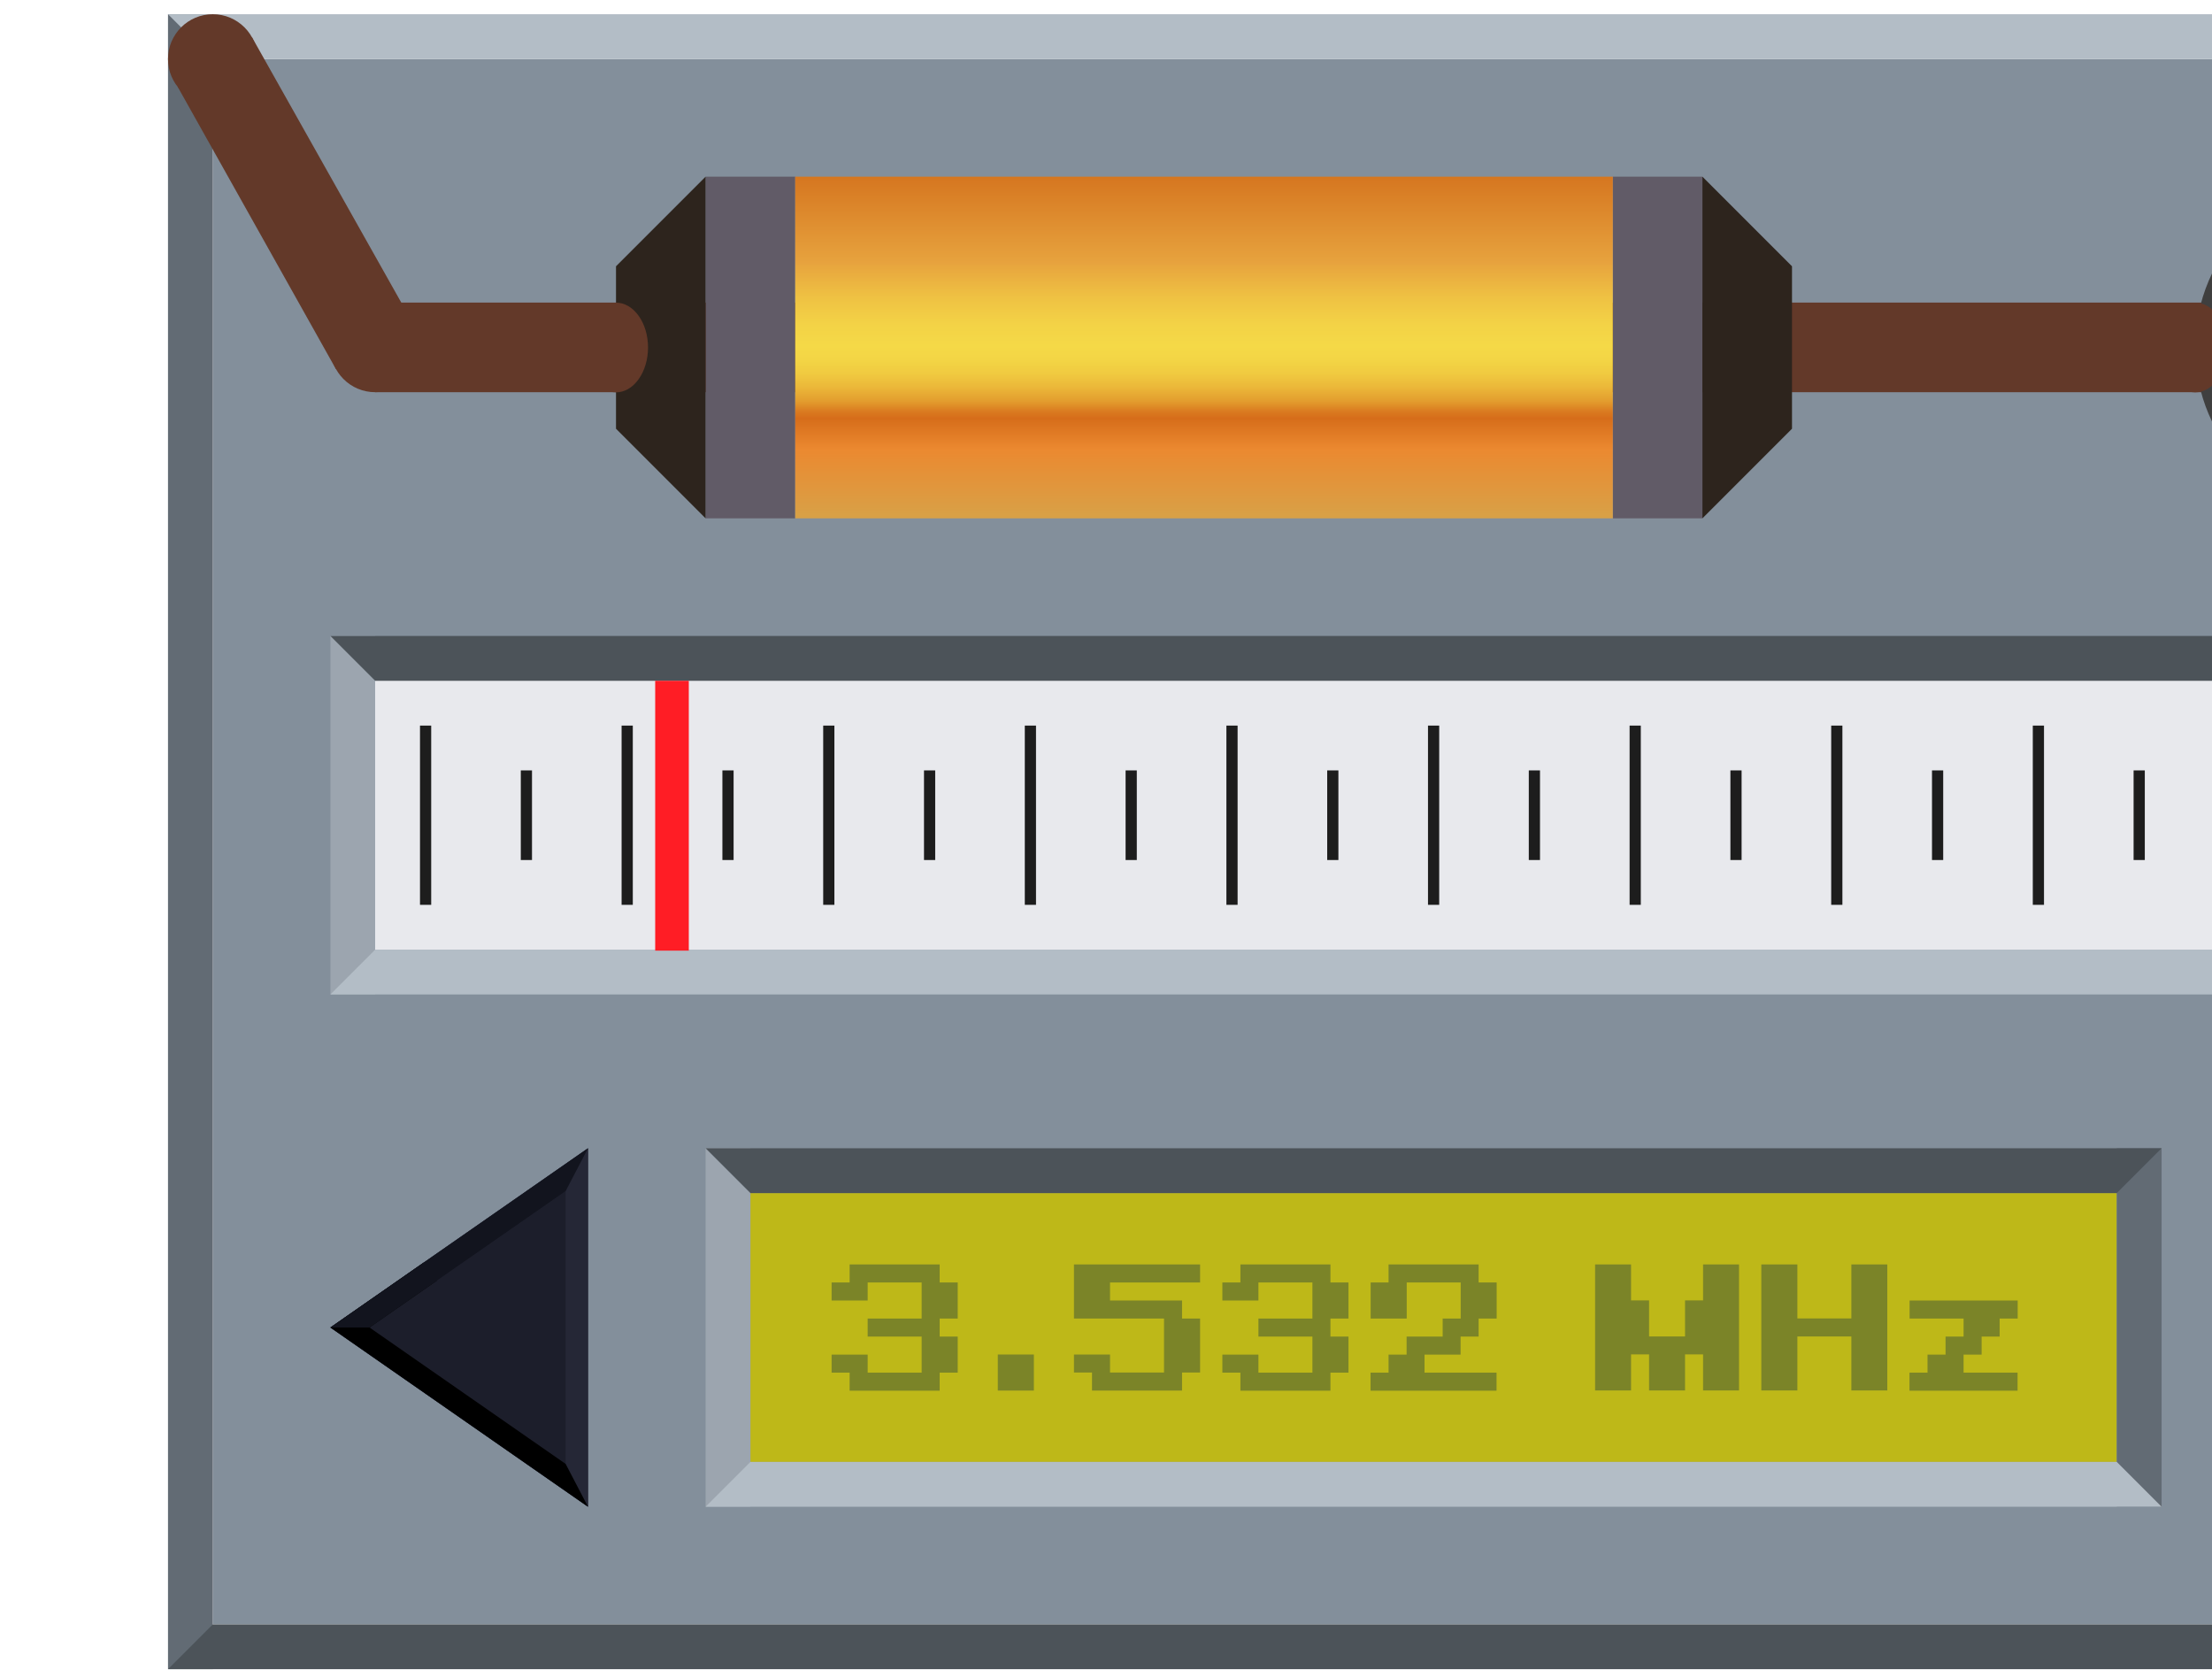
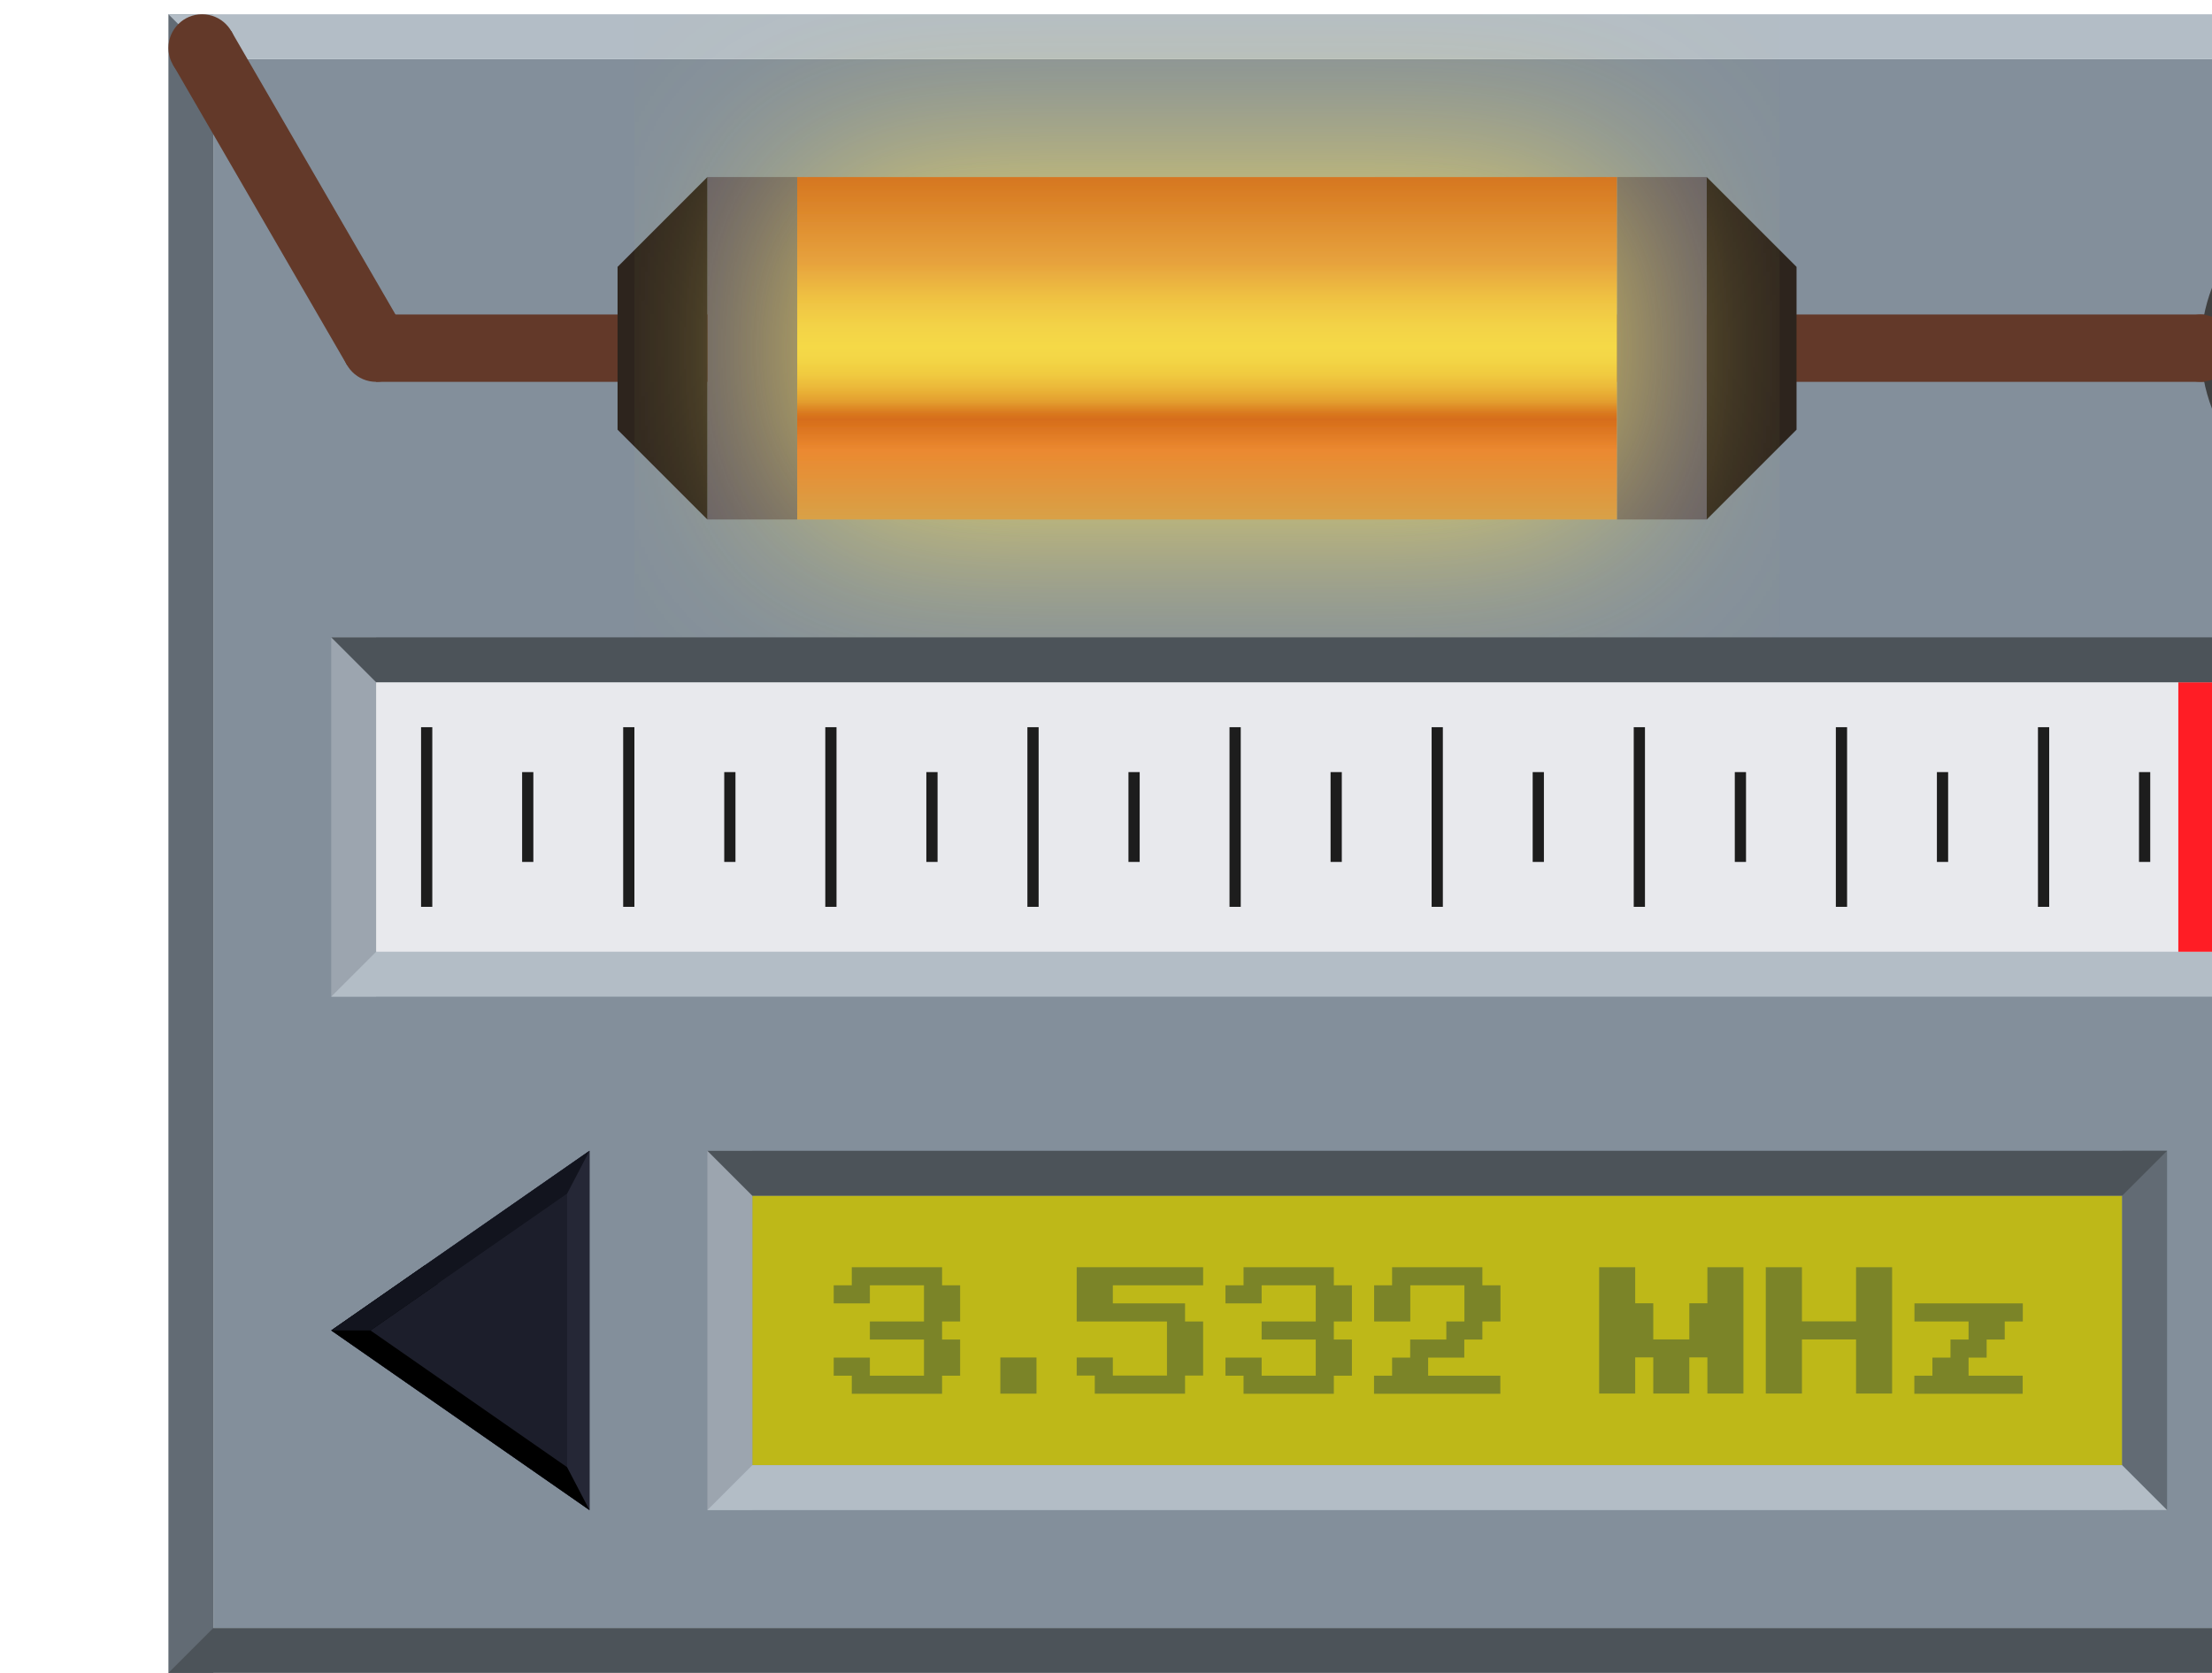
- <svg xmlns="http://www.w3.org/2000/svg" id="Ebene_2" data-name="Ebene 2" viewBox="0 0 197.5 149">
+ <svg xmlns="http://www.w3.org/2000/svg" id="Ebene_2" data-name="Ebene 2" viewBox="0 0 197 149">
  <defs>
    <clipPath id="clippath">
-       <rect id="Exportfläche" width="197.5" height="149" fill="none" />
+       <rect x="56.5" y="1.27" width="102" height="59.5" fill="none" />
    </clipPath>
    <linearGradient id="Unbenannter_Verlauf_41" data-name="Unbenannter Verlauf 41" x1="107.5" y1="15.56" x2="107.5" y2="46.24" gradientUnits="userSpaceOnUse">
      <stop offset="0" stop-color="#d5751f" />
      <stop offset=".26" stop-color="#e7a33e" />
      <stop offset=".27" stop-color="#e8a73e" />
      <stop offset=".36" stop-color="#efc243" />
      <stop offset=".44" stop-color="#f3d346" />
      <stop offset=".5" stop-color="#f5d947" />
      <stop offset=".54" stop-color="#f3d545" />
      <stop offset=".58" stop-color="#f0ca40" />
      <stop offset=".62" stop-color="#ebb739" />
      <stop offset=".66" stop-color="#e39d2e" />
      <stop offset=".69" stop-color="#da7b20" />
      <stop offset=".71" stop-color="#d66d1a" />
      <stop offset=".8" stop-color="#eb8930" />
      <stop offset="1" stop-color="#d8a147" />
    </linearGradient>
+     <filter id="outer-glow-1" x="44" y="-12" width="127" height="86" filterUnits="userSpaceOnUse">
+       <feOffset dx="0" dy="0" />
+       <feGaussianBlur result="blur" stdDeviation="9" />
+       <feFlood flood-color="#ebd660" flood-opacity="1" />
+       <feComposite in2="blur" operator="in" />
+       <feComposite in="SourceGraphic" />
+     </filter>
  </defs>
  <g id="Seite_25" data-name="Seite 25">
    <g id="_3532" data-name="3532">
-       <g clip-path="url(#clippath)">
-         <path id="Modul" d="M19,5.27v139.73h218V5.27H19ZM222.5,84.77H33.5v-24h189v24Z" fill="#838f9b" />
-         <g id="Rahmen_Modul" data-name="Rahmen Modul">
-           <rect id="Exportfläche-2" data-name="Exportfläche" x="15" y="1.27" width="4" height="147.73" fill="#626b74" />
-           <polygon points="241 1.27 15 1.27 19 5.27 237 5.27 241 1.27" fill="#b3bdc6" />
-           <polygon points="237 145 19 145 15 149 241 149 237 145" fill="#4c5359" />
+       <rect id="Exportfläche" width="197" height="149" fill="none" />
+       <polygon id="Modul" points="197 84.77 33.5 84.77 33.5 60.77 197 60.77 197 5.27 19 5.27 19 145 197 145 197 84.77" fill="#838f9b" />
+       <g id="Rahmen_Modul" data-name="Rahmen Modul">
+         <rect id="Links" x="15" y="1.27" width="4" height="147.73" fill="#626b74" />
+         <polygon id="Unten" points="19 145 15 149 197 149 197 145 19 145" fill="#4c5359" />
+         <polygon id="Oben" points="197 1.27 15 1.27 19 5.27 197 5.27 197 1.27" fill="#b3bdc6" />
+       </g>
+       <g id="Pfeil_Links" data-name="Pfeil Links">
+         <polygon points="29.5 118.5 52.5 134.5 52.5 102.5 29.5 118.5" fill="#1c1e2b" />
+         <path d="M50.5,106.33v24.34s-17.5-12.17-17.5-12.17l17.5-12.17M52.5,102.5l-23,16,23,16v-32h0Z" fill="#252736" />
+         <polygon points="33 118.5 39.01 114.32 37.86 112.68 29.5 118.5 52.5 134.5 50.5 130.67 33 118.5" />
+         <polygon points="33 118.5 50.5 106.33 52.5 102.5 29.5 118.5 33 118.5" fill="#12141e" />
+       </g>
+       <g id="Display">
+         <rect id="Display-2" data-name="Display" x="67" y="106.5" width="122" height="24" fill="#beb818" />
+         <g>
+           <rect x="69" y="106.5" width="118" height="24" fill="none" />
+           <path d="M74.25,114.48h1.61v-1.61h8.04v1.61h1.61v3.22h-1.61v1.61h1.61v3.22h-1.61v1.61h-8.04v-1.61h-1.61v-1.61h3.22v1.61h4.82v-3.22h-4.82v-1.61h4.82v-3.22h-4.82v1.61h-3.22v-1.61Z" fill="#7b8428" />
+           <path d="M89.09,120.91h3.22v3.22h-3.22v-3.22Z" fill="#7b8428" />
+           <path d="M95.9,112.87h11.25v1.61h-8.04v1.61h6.43v1.61h1.61v4.82h-1.61v1.61h-8.04v-1.61h-1.61v-1.61h3.22v1.61h4.82v-4.82h-8.04v-4.82Z" fill="#7b8428" />
+           <path d="M109.14,114.48h1.61v-1.61h8.04v1.61h1.61v3.22h-1.61v1.61h1.61v3.22h-1.61v1.61h-8.04v-1.61h-1.61v-1.61h3.22v1.61h4.82v-3.22h-4.82v-1.61h4.82v-3.22h-4.82v1.61h-3.22v-1.61Z" fill="#7b8428" />
+           <path d="M122.37,114.48h1.61v-1.61h8.04v1.61h1.61v3.22h-1.61v1.61h-1.61v1.61h-3.22v1.61h6.43v1.61h-11.25v-1.61h1.61v-1.61h1.61v-1.61h3.22v-1.61h1.61v-3.22h-4.82v3.22h-3.22v-3.22Z" fill="#7b8428" />
+           <path d="M142.42,112.87h3.21v3.21h1.61v3.22h3.21v-3.22h1.61v-3.21h3.21v11.25h-3.21v-3.22h-1.61v3.22h-3.21v-3.22h-1.61v3.22h-3.21v-11.25Z" fill="#7b8428" />
+           <path d="M157.26,112.87h3.22v4.82h4.82v-4.82h3.21v11.25h-3.21v-4.82h-4.82v4.82h-3.22v-11.25Z" fill="#7b8428" />
+           <path d="M170.5,116.09h9.65v1.61h-1.61v1.61h-1.61v1.61h-1.61v1.61h4.82v1.61h-9.65v-1.61h1.61v-1.61h1.61v-1.61h1.61v-1.61h-4.82v-1.61Z" fill="#7b8428" />
        </g>
-         <g id="Pfeil_Links" data-name="Pfeil Links">
-           <polygon points="29.5 118.5 52.5 134.5 52.5 102.5 29.5 118.5" fill="#1c1e2b" />
-           <path d="M50.5,106.33v24.34s-17.5-12.17-17.5-12.17l17.5-12.17M52.5,102.5l-23,16,23,16v-32h0Z" fill="#252736" />
-           <polygon points="33 118.5 39.01 114.32 37.86 112.68 29.5 118.5 52.5 134.5 50.5 130.67 33 118.5" />
-           <polygon points="33 118.5 50.5 106.33 52.5 102.5 29.5 118.5 33 118.5" fill="#12141e" />
+         <g id="Kante_Display" data-name="Kante Display">
+           <rect x="63" y="102.5" width="4" height="32" fill="#9ca5af" />
+           <rect x="189" y="102.5" width="4" height="32" fill="#626b74" />
+           <polygon points="193 134.5 63 134.5 67 130.5 189 130.5 193 134.5" fill="#b3bdc6" />
+           <polygon points="189 106.5 67 106.5 63 102.5 193 102.5 189 106.5" fill="#4c5359" />
        </g>
-         <g id="Display">
-           <rect id="Display-2" data-name="Display" x="67" y="106.5" width="122" height="24" fill="#beb818" />
-           <g>
-             <rect x="69" y="106.5" width="118" height="24" fill="none" />
-             <path d="M74.25,114.48h1.61v-1.61h8.04v1.61h1.61v3.22h-1.61v1.61h1.61v3.22h-1.61v1.61h-8.04v-1.61h-1.61v-1.61h3.22v1.61h4.82v-3.22h-4.82v-1.61h4.82v-3.22h-4.82v1.61h-3.22v-1.61Z" fill="#7b8428" />
-             <path d="M89.09,120.91h3.22v3.22h-3.22v-3.22Z" fill="#7b8428" />
-             <path d="M95.9,112.87h11.25v1.61h-8.04v1.61h6.43v1.61h1.61v4.82h-1.61v1.61h-8.04v-1.61h-1.61v-1.61h3.22v1.61h4.82v-4.82h-8.04v-4.82Z" fill="#7b8428" />
-             <path d="M109.14,114.48h1.61v-1.61h8.04v1.61h1.61v3.22h-1.61v1.61h1.61v3.22h-1.61v1.61h-8.04v-1.61h-1.61v-1.61h3.22v1.61h4.82v-3.22h-4.82v-1.61h4.82v-3.22h-4.82v1.61h-3.22v-1.61Z" fill="#7b8428" />
-             <path d="M122.37,114.48h1.61v-1.61h8.04v1.61h1.61v3.22h-1.61v1.61h-1.61v1.61h-3.22v1.61h6.43v1.61h-11.25v-1.61h1.61v-1.61h1.61v-1.61h3.22v-1.61h1.61v-3.22h-4.82v3.22h-3.22v-3.22Z" fill="#7b8428" />
-             <path d="M142.42,112.87h3.21v3.21h1.61v3.22h3.21v-3.22h1.61v-3.21h3.21v11.25h-3.21v-3.22h-1.61v3.22h-3.21v-3.22h-1.61v3.22h-3.21v-11.25Z" fill="#7b8428" />
-             <path d="M157.26,112.87h3.22v4.82h4.82v-4.82h3.21v11.25h-3.21v-4.82h-4.82v4.82h-3.22v-11.25Z" fill="#7b8428" />
-             <path d="M170.5,116.09h9.65v1.61h-1.61v1.61h-1.61v1.61h-1.61v1.61h4.82v1.61h-9.65v-1.61h1.61v-1.61h1.61v-1.61h1.61v-1.61h-4.82v-1.61Z" fill="#7b8428" />
-           </g>
-           <g id="Kante_Display" data-name="Kante Display">
-             <rect x="63" y="102.5" width="4" height="32" fill="#9ca5af" />
-             <rect x="189" y="102.5" width="4" height="32" fill="#626b74" />
-             <polygon points="193 134.5 63 134.5 67 130.5 189 130.5 193 134.5" fill="#b3bdc6" />
-             <polygon points="189 106.5 67 106.5 63 102.5 193 102.5 189 106.5" fill="#4c5359" />
-           </g>
+       </g>
+       <g id="Skala">
+         <rect x="33.5" y="60.77" width="163.5" height="24" fill="#e8e9ed" />
+         <rect x="29.5" y="56.77" width="4" height="32" fill="#9ca5af" />
+         <polygon points="197 84.77 33.5 84.77 29.5 88.77 197 88.77 197 84.77" fill="#b3bdc6" />
+         <line x1="38" y1="64.77" x2="38" y2="80.77" fill="none" stroke="#1d1d1d" stroke-miterlimit="10" />
+         <line x1="47" y1="68.77" x2="47" y2="76.77" fill="none" stroke="#1d1d1d" stroke-miterlimit="10" />
+         <line x1="56" y1="64.77" x2="56" y2="80.77" fill="none" stroke="#1d1d1d" stroke-miterlimit="10" />
+         <line x1="65" y1="68.77" x2="65" y2="76.77" fill="none" stroke="#1d1d1d" stroke-miterlimit="10" />
+         <line x1="74" y1="64.77" x2="74" y2="80.77" fill="none" stroke="#1d1d1d" stroke-miterlimit="10" />
+         <line x1="83" y1="68.77" x2="83" y2="76.77" fill="none" stroke="#1d1d1d" stroke-miterlimit="10" />
+         <line x1="92" y1="64.77" x2="92" y2="80.77" fill="none" stroke="#1d1d1d" stroke-miterlimit="10" />
+         <line x1="101" y1="68.77" x2="101" y2="76.77" fill="none" stroke="#1d1d1d" stroke-miterlimit="10" />
+         <line x1="110" y1="64.77" x2="110" y2="80.77" fill="none" stroke="#1d1d1d" stroke-miterlimit="10" />
+         <line x1="119" y1="68.77" x2="119" y2="76.77" fill="none" stroke="#1d1d1d" stroke-miterlimit="10" />
+         <line x1="128" y1="64.77" x2="128" y2="80.77" fill="none" stroke="#1d1d1d" stroke-miterlimit="10" />
+         <line x1="137" y1="68.77" x2="137" y2="76.77" fill="none" stroke="#1d1d1d" stroke-miterlimit="10" />
+         <line x1="146" y1="64.77" x2="146" y2="80.77" fill="none" stroke="#1d1d1d" stroke-miterlimit="10" />
+         <line x1="155" y1="68.77" x2="155" y2="76.77" fill="none" stroke="#1d1d1d" stroke-miterlimit="10" />
+         <line x1="164" y1="64.77" x2="164" y2="80.77" fill="none" stroke="#1d1d1d" stroke-miterlimit="10" />
+         <line x1="173" y1="68.77" x2="173" y2="76.77" fill="none" stroke="#1d1d1d" stroke-miterlimit="10" />
+         <line x1="182" y1="64.77" x2="182" y2="80.77" fill="none" stroke="#1d1d1d" stroke-miterlimit="10" />
+         <line x1="191" y1="68.77" x2="191" y2="76.77" fill="none" stroke="#1d1d1d" stroke-miterlimit="10" />
+       </g>
+       <g id="Widerstand">
+         <rect x="33.5" y="28.01" width="163.5" height="6" fill="#633929" />
+         <rect x="63" y="15.77" width="8" height="30.5" fill="#615b67" />
+         <polygon points="63 46.27 55 38.27 55 23.77 63 15.77 63 46.27" fill="#2d241d" />
+         <rect x="144" y="15.77" width="8" height="30.5" fill="#615b67" />
+         <polygon points="152 46.27 160 38.27 160 23.77 152 15.77 152 46.27" fill="#2d241d" />
+         <g clip-path="url(#clippath)">
+           <rect x="71" y="15.77" width="73" height="30.5" fill="url(#Unbenannter_Verlauf_41)" filter="url(#outer-glow-1)" />
        </g>
-         <g id="Skala">
-           <rect x="29.5" y="56.77" width="4" height="32" fill="#9ca5af" />
-           <polygon points="226.5 88.77 29.5 88.77 33.5 84.77 222.5 84.77 226.5 88.77" fill="#b3bdc6" />
-           <rect x="33.5" y="60.77" width="189" height="24" fill="#e8e9ed" />
-           <line x1="38" y1="64.77" x2="38" y2="80.77" fill="none" stroke="#1d1d1d" stroke-miterlimit="10" />
-           <line x1="47" y1="68.77" x2="47" y2="76.77" fill="none" stroke="#1d1d1d" stroke-miterlimit="10" />
-           <line x1="56" y1="64.77" x2="56" y2="80.77" fill="none" stroke="#1d1d1d" stroke-miterlimit="10" />
-           <line x1="65" y1="68.77" x2="65" y2="76.77" fill="none" stroke="#1d1d1d" stroke-miterlimit="10" />
-           <line x1="74" y1="64.77" x2="74" y2="80.77" fill="none" stroke="#1d1d1d" stroke-miterlimit="10" />
-           <line x1="83" y1="68.77" x2="83" y2="76.77" fill="none" stroke="#1d1d1d" stroke-miterlimit="10" />
-           <line x1="92" y1="64.77" x2="92" y2="80.77" fill="none" stroke="#1d1d1d" stroke-miterlimit="10" />
-           <line x1="101" y1="68.77" x2="101" y2="76.77" fill="none" stroke="#1d1d1d" stroke-miterlimit="10" />
-           <line x1="110" y1="64.77" x2="110" y2="80.77" fill="none" stroke="#1d1d1d" stroke-miterlimit="10" />
-           <line x1="119" y1="68.77" x2="119" y2="76.77" fill="none" stroke="#1d1d1d" stroke-miterlimit="10" />
-           <line x1="128" y1="64.77" x2="128" y2="80.77" fill="none" stroke="#1d1d1d" stroke-miterlimit="10" />
-           <line x1="137" y1="68.77" x2="137" y2="76.77" fill="none" stroke="#1d1d1d" stroke-miterlimit="10" />
-           <line x1="146" y1="64.77" x2="146" y2="80.77" fill="none" stroke="#1d1d1d" stroke-miterlimit="10" />
-           <line x1="155" y1="68.77" x2="155" y2="76.77" fill="none" stroke="#1d1d1d" stroke-miterlimit="10" />
-           <line x1="164" y1="64.77" x2="164" y2="80.77" fill="none" stroke="#1d1d1d" stroke-miterlimit="10" />
-           <line x1="173" y1="68.77" x2="173" y2="76.77" fill="none" stroke="#1d1d1d" stroke-miterlimit="10" />
-           <line x1="182" y1="64.77" x2="182" y2="80.77" fill="none" stroke="#1d1d1d" stroke-miterlimit="10" />
-           <line x1="191" y1="68.77" x2="191" y2="76.77" fill="none" stroke="#1d1d1d" stroke-miterlimit="10" />
-         </g>
-         <g id="Widerstand">
-           <rect x="33.5" y="27.01" width="167.21" height="8" fill="#633929" />
-           <rect x="63" y="15.77" width="8" height="30.5" fill="#615b67" />
-           <polygon points="63 46.27 55 38.27 55 23.77 63 15.77 63 46.27" fill="#2d241d" />
-           <rect x="144" y="15.77" width="8" height="30.5" fill="#615b67" />
-           <polygon points="152 46.27 160 38.27 160 23.77 152 15.77 152 46.27" fill="#2d241d" />
-           <rect x="71" y="15.77" width="73" height="30.5" fill="url(#Unbenannter_Verlauf_41)" />
-           <circle cx="33.5" cy="31.01" r="4" fill="#633929" />
-           <circle cx="19" cy="5.27" r="4" fill="#633929" />
-           <polygon points="29.99 32.94 15.86 7.74 22.49 3.31 37.1 29.27 29.99 32.94" fill="#633929" />
-           <path d="M57.02,28.19c1.12,1.56,1.12,4.09,0,5.66s-2.93,1.56-4.04,0-1.12-4.09,0-5.66,2.93-1.56,4.04,0Z" fill="#633929" />
-         </g>
-         <g id="LED_Weiss" data-name="LED Weiss">
-           <circle id="Aussen" cx="211.25" cy="31.02" r="15.25" fill="#3f3f3f" />
-         </g>
-         <path d="M198.02,28.19c1.12,1.56,1.12,4.09,0,5.66s-2.93,1.56-4.04,0-1.12-4.09,0-5.66,2.93-1.56,4.04,0Z" fill="#633929" />
-         <polygon points="222.5 60.77 33.5 60.77 29.5 56.77 226.5 56.77 222.5 60.77" fill="#4c5359" />
-         <line x1="60" y1="60.77" x2="60" y2="84.86" fill="none" stroke="#ff1d25" stroke-miterlimit="10" stroke-width="3" />
+         <circle cx="33.5" cy="31.01" r="3" fill="#633929" />
+         <circle cx="18" cy="4.27" r="3" fill="#633929" />
+         <polygon points="30.93 32.56 15.41 5.77 20.59 2.76 36.16 29.63 30.93 32.56" fill="#633929" />
      </g>
+       <path d="M197,25.62c-.64,1.68-1,3.49-1,5.39s.36,3.71,1,5.39v-10.79Z" fill="#3f3f3f" />
+       <path d="M197,28.21c-1.02-.4-2.2-.18-3.02.68-1.12,1.17-1.12,3.07,0,4.24.82.86,2,1.08,3.02.68v-5.61Z" fill="#633929" />
+       <rect x="194" y="60.77" width="3" height="24" fill="#ff1d25" />
+       <polygon points="197 56.77 29.5 56.77 33.5 60.77 197 60.77 197 56.77" fill="#4c5359" />
    </g>
  </g>
</svg>
